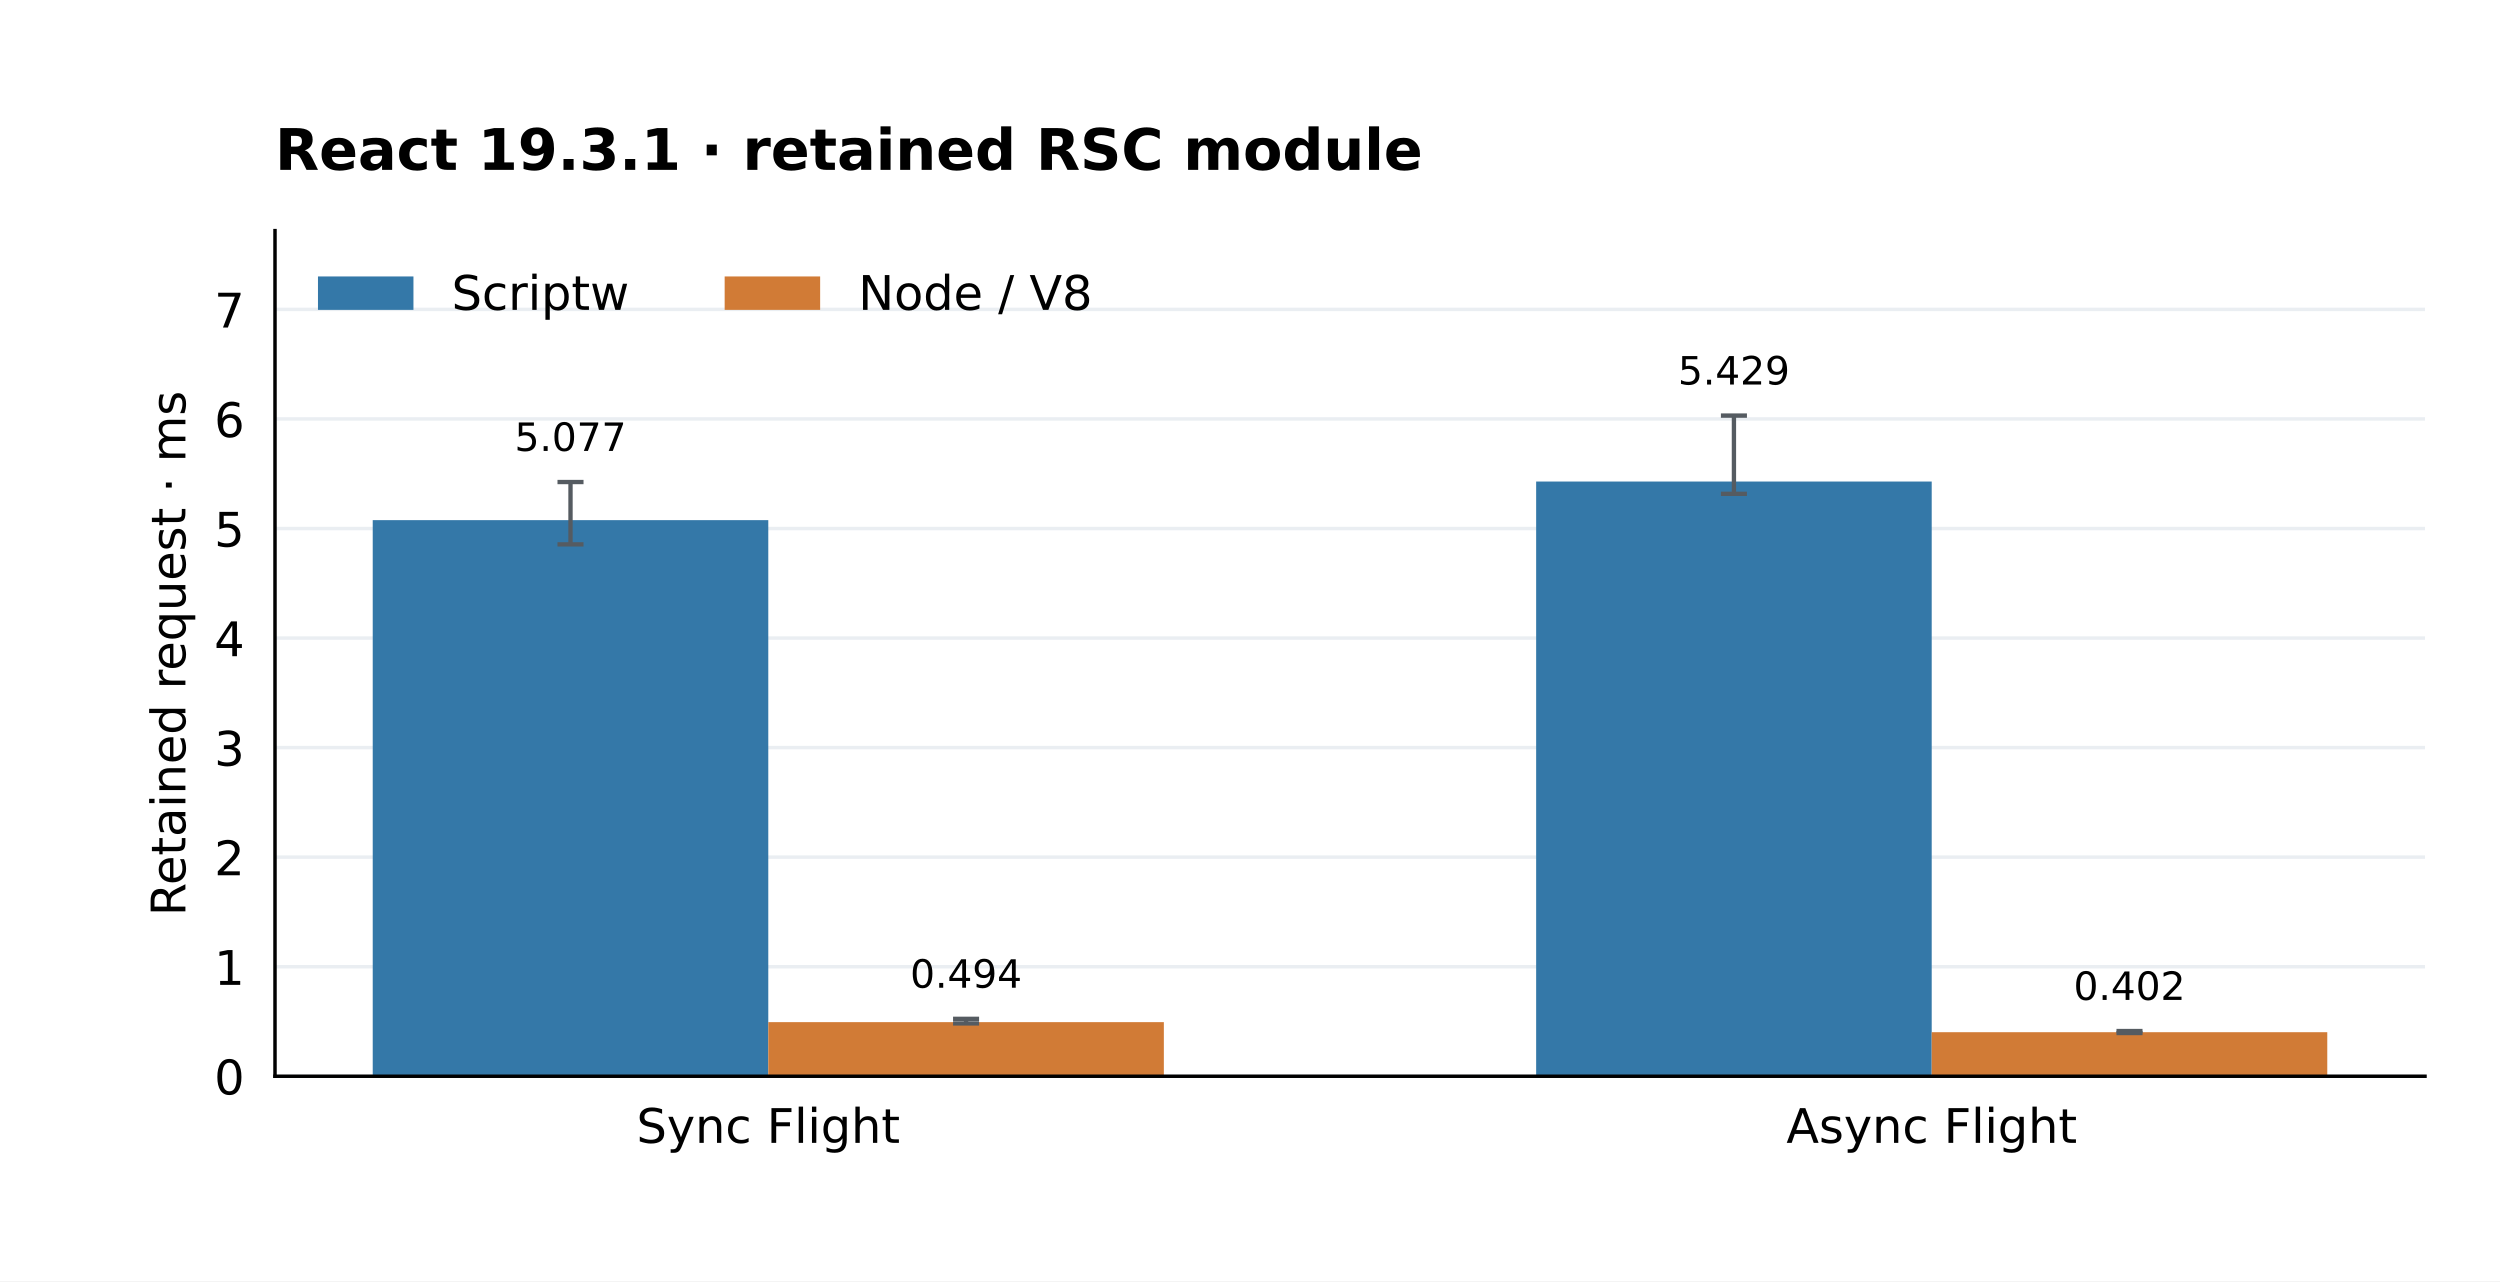
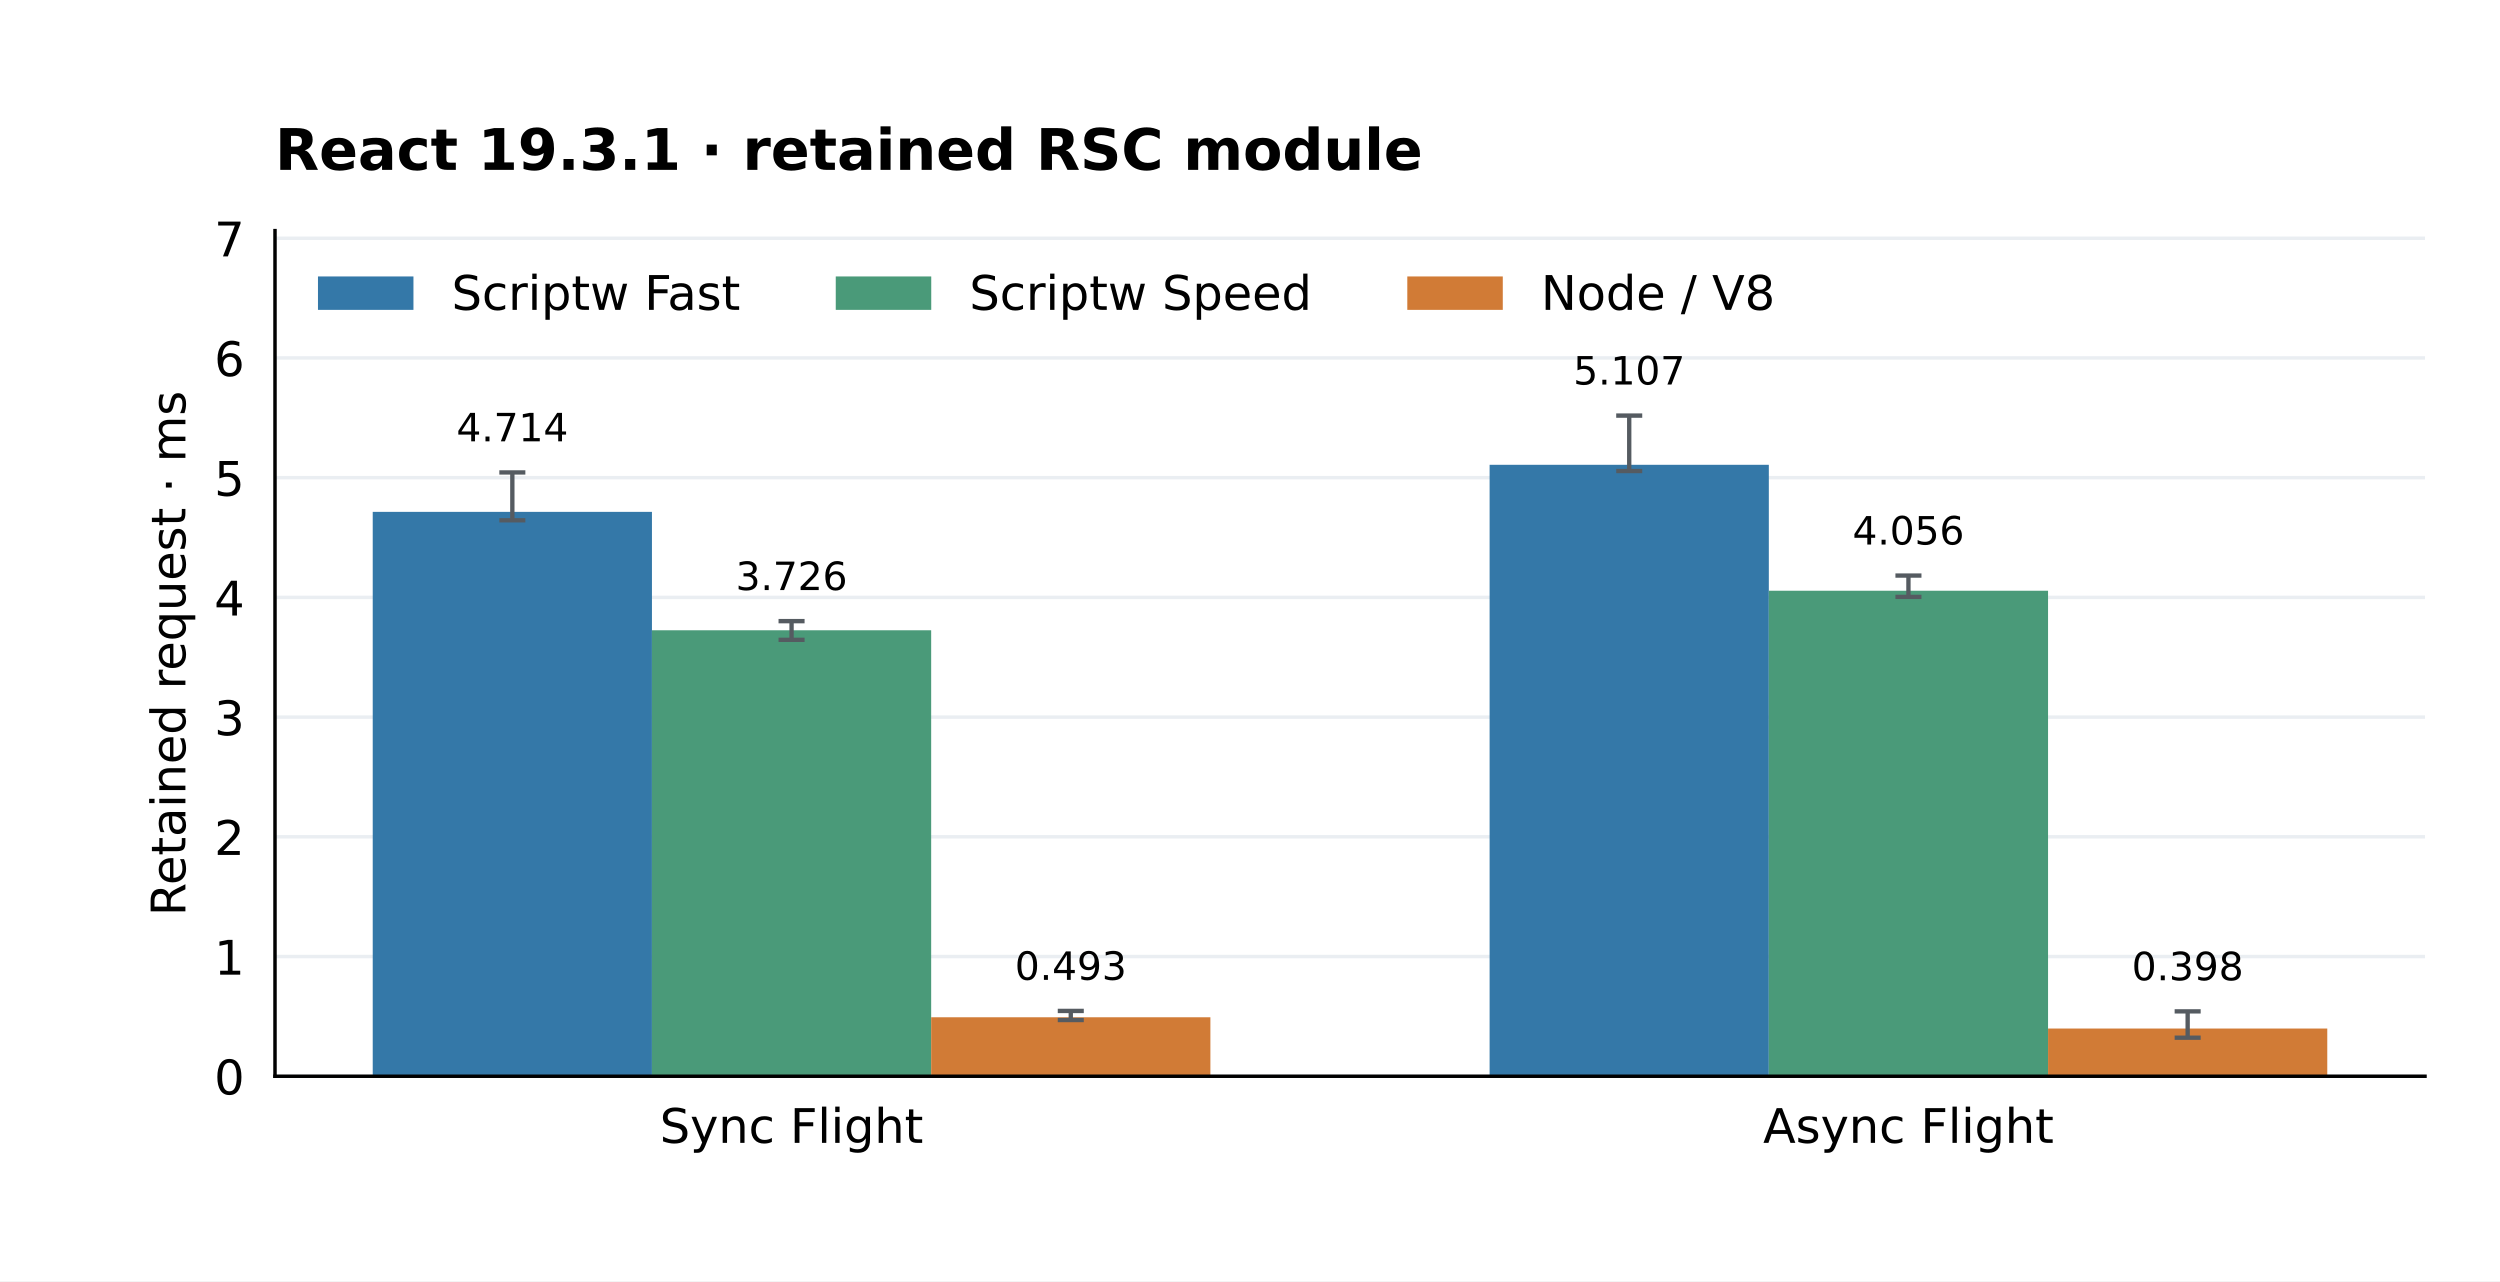
<svg xmlns="http://www.w3.org/2000/svg" xmlns:xlink="http://www.w3.org/1999/xlink" width="576pt" height="295.2pt" viewBox="0 0 576 295.2" version="1.1">
  <defs>
    <style type="text/css">*{stroke-linejoin: round; stroke-linecap: butt}</style>
  </defs>
  <g id="figure_1">
    <g id="patch_1">
      <path d="M 0 295.2 L 576 295.2 L 576 0 L 0 0 z " style="fill: #ffffff" />
    </g>
    <g id="axes_1">
      <g id="patch_2">
        <path d="M 63.36 247.968 L 558.72 247.968 L 558.72 53.136 L 63.36 53.136 z " style="fill: #ffffff" />
      </g>
      <g id="matplotlib.axis_1">
        <g id="xtick_1">
          <g id="line2d_1" />
          <g id="text_1">
-             <text style="font-size: 11px; font-family: 'DejaVu Sans'; text-anchor: middle" x="177.014" y="263.326" transform="rotate(-0 177.014 263.3263)">Sync Flight</text>
+             <text style="font-size: 11px; font-family: 'DejaVu Sans'; text-anchor: middle" x="182.375" y="263.326" transform="rotate(-0 182.3751 263.3263)">Sync Flight</text>
          </g>
        </g>
        <g id="xtick_2">
          <g id="line2d_2" />
          <g id="text_2">
-             <text style="font-size: 11px; font-family: 'DejaVu Sans'; text-anchor: middle" x="445.066" y="263.326" transform="rotate(-0 445.066 263.3263)">Async Flight</text>
+             <text style="font-size: 11px; font-family: 'DejaVu Sans'; text-anchor: middle" x="439.705" y="263.326" transform="rotate(-0 439.7049 263.3263)">Async Flight</text>
          </g>
        </g>
      </g>
      <g id="matplotlib.axis_2">
        <g id="ytick_1">
          <g id="line2d_3">
            <path d="M 63.36 247.968 L 558.72 247.968 " clip-path="url(#p833538aeba)" style="fill: none; stroke: #eaeef2; stroke-width: 0.8; stroke-linecap: square" />
          </g>
          <g id="line2d_4" />
          <g id="text_3">
            <text style="font-size: 11px; font-family: 'DejaVu Sans'; text-anchor: end" x="56.36" y="252.147" transform="rotate(-0 56.36 252.1467)">0</text>
          </g>
        </g>
        <g id="ytick_2">
          <g id="line2d_5">
-             <path d="M 63.36 222.728 L 558.72 222.728 " clip-path="url(#p833538aeba)" style="fill: none; stroke: #eaeef2; stroke-width: 0.8; stroke-linecap: square" />
+             <path d="M 63.36 220.385 L 558.72 220.385 " clip-path="url(#p833538aeba)" style="fill: none; stroke: #eaeef2; stroke-width: 0.8; stroke-linecap: square" />
          </g>
          <g id="line2d_6" />
          <g id="text_4">
-             <text style="font-size: 11px; font-family: 'DejaVu Sans'; text-anchor: end" x="56.36" y="226.906" transform="rotate(-0 56.36 226.9064)">1</text>
+             <text style="font-size: 11px; font-family: 'DejaVu Sans'; text-anchor: end" x="56.36" y="224.564" transform="rotate(-0 56.36 224.5641)">1</text>
          </g>
        </g>
        <g id="ytick_3">
          <g id="line2d_7">
-             <path d="M 63.36 197.487 L 558.72 197.487 " clip-path="url(#p833538aeba)" style="fill: none; stroke: #eaeef2; stroke-width: 0.8; stroke-linecap: square" />
+             <path d="M 63.36 192.803 L 558.72 192.803 " clip-path="url(#p833538aeba)" style="fill: none; stroke: #eaeef2; stroke-width: 0.8; stroke-linecap: square" />
          </g>
          <g id="line2d_8" />
          <g id="text_5">
-             <text style="font-size: 11px; font-family: 'DejaVu Sans'; text-anchor: end" x="56.36" y="201.666" transform="rotate(-0 56.36 201.6662)">2</text>
+             <text style="font-size: 11px; font-family: 'DejaVu Sans'; text-anchor: end" x="56.36" y="196.982" transform="rotate(-0 56.36 196.9816)">2</text>
          </g>
        </g>
        <g id="ytick_4">
          <g id="line2d_9">
-             <path d="M 63.36 172.247 L 558.72 172.247 " clip-path="url(#p833538aeba)" style="fill: none; stroke: #eaeef2; stroke-width: 0.8; stroke-linecap: square" />
+             <path d="M 63.36 165.22 L 558.72 165.22 " clip-path="url(#p833538aeba)" style="fill: none; stroke: #eaeef2; stroke-width: 0.8; stroke-linecap: square" />
          </g>
          <g id="line2d_10" />
          <g id="text_6">
-             <text style="font-size: 11px; font-family: 'DejaVu Sans'; text-anchor: end" x="56.36" y="176.426" transform="rotate(-0 56.36 176.4259)">3</text>
+             <text style="font-size: 11px; font-family: 'DejaVu Sans'; text-anchor: end" x="56.36" y="169.399" transform="rotate(-0 56.36 169.399)">3</text>
          </g>
        </g>
        <g id="ytick_5">
          <g id="line2d_11">
-             <path d="M 63.36 147.007 L 558.72 147.007 " clip-path="url(#p833538aeba)" style="fill: none; stroke: #eaeef2; stroke-width: 0.8; stroke-linecap: square" />
+             <path d="M 63.36 137.638 L 558.72 137.638 " clip-path="url(#p833538aeba)" style="fill: none; stroke: #eaeef2; stroke-width: 0.8; stroke-linecap: square" />
          </g>
          <g id="line2d_12" />
          <g id="text_7">
-             <text style="font-size: 11px; font-family: 'DejaVu Sans'; text-anchor: end" x="56.36" y="151.186" transform="rotate(-0 56.36 151.1857)">4</text>
+             <text style="font-size: 11px; font-family: 'DejaVu Sans'; text-anchor: end" x="56.36" y="141.816" transform="rotate(-0 56.36 141.8165)">4</text>
          </g>
        </g>
        <g id="ytick_6">
          <g id="line2d_13">
-             <path d="M 63.36 121.767 L 558.72 121.767 " clip-path="url(#p833538aeba)" style="fill: none; stroke: #eaeef2; stroke-width: 0.8; stroke-linecap: square" />
+             <path d="M 63.36 110.055 L 558.72 110.055 " clip-path="url(#p833538aeba)" style="fill: none; stroke: #eaeef2; stroke-width: 0.8; stroke-linecap: square" />
          </g>
          <g id="line2d_14" />
          <g id="text_8">
-             <text style="font-size: 11px; font-family: 'DejaVu Sans'; text-anchor: end" x="56.36" y="125.945" transform="rotate(-0 56.36 125.9454)">5</text>
+             <text style="font-size: 11px; font-family: 'DejaVu Sans'; text-anchor: end" x="56.36" y="114.234" transform="rotate(-0 56.36 114.2339)">5</text>
          </g>
        </g>
        <g id="ytick_7">
          <g id="line2d_15">
-             <path d="M 63.36 96.526 L 558.72 96.526 " clip-path="url(#p833538aeba)" style="fill: none; stroke: #eaeef2; stroke-width: 0.8; stroke-linecap: square" />
+             <path d="M 63.36 82.473 L 558.72 82.473 " clip-path="url(#p833538aeba)" style="fill: none; stroke: #eaeef2; stroke-width: 0.8; stroke-linecap: square" />
          </g>
          <g id="line2d_16" />
          <g id="text_9">
-             <text style="font-size: 11px; font-family: 'DejaVu Sans'; text-anchor: end" x="56.36" y="100.705" transform="rotate(-0 56.36 100.7051)">6</text>
+             <text style="font-size: 11px; font-family: 'DejaVu Sans'; text-anchor: end" x="56.36" y="86.651" transform="rotate(-0 56.36 86.65133)">6</text>
          </g>
        </g>
        <g id="ytick_8">
          <g id="line2d_17">
-             <path d="M 63.36 71.286 L 558.72 71.286 " clip-path="url(#p833538aeba)" style="fill: none; stroke: #eaeef2; stroke-width: 0.8; stroke-linecap: square" />
+             <path d="M 63.36 54.89 L 558.72 54.89 " clip-path="url(#p833538aeba)" style="fill: none; stroke: #eaeef2; stroke-width: 0.8; stroke-linecap: square" />
          </g>
          <g id="line2d_18" />
          <g id="text_10">
-             <text style="font-size: 11px; font-family: 'DejaVu Sans'; text-anchor: end" x="56.36" y="75.465" transform="rotate(-0 56.36 75.46486)">7</text>
+             <text style="font-size: 11px; font-family: 'DejaVu Sans'; text-anchor: end" x="56.36" y="59.069" transform="rotate(-0 56.36 59.06877)">7</text>
          </g>
        </g>
        <g id="text_11">
          <text style="font-size: 11px; font-family: 'DejaVu Sans'; text-anchor: middle" x="42.719" y="150.552" transform="rotate(-90 42.71867 150.552)">Retained request · ms</text>
        </g>
      </g>
      <g id="patch_3">
-         <path d="M 85.876 247.968 L 177.014 247.968 L 177.014 119.835 L 85.876 119.835 z " clip-path="url(#p833538aeba)" style="fill: #3478a8" />
+         <path d="M 85.876 247.968 L 150.209 247.968 L 150.209 117.935 L 85.876 117.935 z " clip-path="url(#p833538aeba)" style="fill: #3478a8" />
      </g>
      <g id="patch_4">
-         <path d="M 353.928 247.968 L 445.066 247.968 L 445.066 110.945 L 353.928 110.945 z " clip-path="url(#p833538aeba)" style="fill: #3478a8" />
+         <path d="M 343.206 247.968 L 407.539 247.968 L 407.539 107.093 L 343.206 107.093 z " clip-path="url(#p833538aeba)" style="fill: #3478a8" />
      </g>
      <g id="patch_5">
-         <path d="M 177.014 247.968 L 268.152 247.968 L 268.152 235.493 L 177.014 235.493 z " clip-path="url(#p833538aeba)" style="fill: #d17b36" />
+         <path d="M 150.209 247.968 L 214.541 247.968 L 214.541 145.206 L 150.209 145.206 z " clip-path="url(#p833538aeba)" style="fill: #4a9a79" />
      </g>
      <g id="patch_6">
-         <path d="M 445.066 247.968 L 536.204 247.968 L 536.204 237.824 L 445.066 237.824 z " clip-path="url(#p833538aeba)" style="fill: #d17b36" />
+         <path d="M 407.539 247.968 L 471.871 247.968 L 471.871 136.1 L 407.539 136.1 z " clip-path="url(#p833538aeba)" style="fill: #4a9a79" />
+       </g>
+       <g id="patch_7">
+         <path d="M 214.541 247.968 L 278.874 247.968 L 278.874 234.384 L 214.541 234.384 z " clip-path="url(#p833538aeba)" style="fill: #d17b36" />
+       </g>
+       <g id="patch_8">
+         <path d="M 471.871 247.968 L 536.204 247.968 L 536.204 236.981 L 471.871 236.981 z " clip-path="url(#p833538aeba)" style="fill: #d17b36" />
      </g>
      <g id="LineCollection_1">
-         <path d="M 131.445 125.428 L 131.445 111.061 " clip-path="url(#p833538aeba)" style="fill: none; stroke: #555b61" />
-         <path d="M 399.497 113.781 L 399.497 95.755 " clip-path="url(#p833538aeba)" style="fill: none; stroke: #555b61" />
+         <path d="M 118.043 119.871 L 118.043 108.845 " clip-path="url(#p833538aeba)" style="fill: none; stroke: #555b61" />
+         <path d="M 375.372 108.52 L 375.372 95.755 " clip-path="url(#p833538aeba)" style="fill: none; stroke: #555b61" />
      </g>
      <g id="line2d_19">
        <defs>
          <path id="mf1cd270943" d="M 3 0 L -3 -0 " style="stroke: #555b61" />
        </defs>
        <g clip-path="url(#p833538aeba)">
-           <use xlink:href="#mf1cd270943" x="131.445" y="125.428" style="fill: #1f77b4; stroke: #555b61" />
-           <use xlink:href="#mf1cd270943" x="399.497" y="113.781" style="fill: #1f77b4; stroke: #555b61" />
+           <use xlink:href="#mf1cd270943" x="118.043" y="119.871" style="fill: #1f77b4; stroke: #555b61" />
+           <use xlink:href="#mf1cd270943" x="375.372" y="108.52" style="fill: #1f77b4; stroke: #555b61" />
        </g>
      </g>
      <g id="line2d_20">
        <g clip-path="url(#p833538aeba)">
-           <use xlink:href="#mf1cd270943" x="131.445" y="111.061" style="fill: #1f77b4; stroke: #555b61" />
-           <use xlink:href="#mf1cd270943" x="399.497" y="95.755" style="fill: #1f77b4; stroke: #555b61" />
+           <use xlink:href="#mf1cd270943" x="118.043" y="108.845" style="fill: #1f77b4; stroke: #555b61" />
+           <use xlink:href="#mf1cd270943" x="375.372" y="95.755" style="fill: #1f77b4; stroke: #555b61" />
        </g>
      </g>
      <g id="LineCollection_2">
-         <path d="M 222.583 235.802 L 222.583 234.736 " clip-path="url(#p833538aeba)" style="fill: none; stroke: #555b61" />
-         <path d="M 490.635 238.007 L 490.635 237.549 " clip-path="url(#p833538aeba)" style="fill: none; stroke: #555b61" />
+         <path d="M 182.375 147.422 L 182.375 143.109 " clip-path="url(#p833538aeba)" style="fill: none; stroke: #555b61" />
+         <path d="M 439.705 137.524 L 439.705 132.617 " clip-path="url(#p833538aeba)" style="fill: none; stroke: #555b61" />
      </g>
      <g id="line2d_21">
        <g clip-path="url(#p833538aeba)">
-           <use xlink:href="#mf1cd270943" x="222.583" y="235.802" style="fill: #1f77b4; stroke: #555b61" />
-           <use xlink:href="#mf1cd270943" x="490.635" y="238.007" style="fill: #1f77b4; stroke: #555b61" />
+           <use xlink:href="#mf1cd270943" x="182.375" y="147.422" style="fill: #1f77b4; stroke: #555b61" />
+           <use xlink:href="#mf1cd270943" x="439.705" y="137.524" style="fill: #1f77b4; stroke: #555b61" />
        </g>
      </g>
      <g id="line2d_22">
        <g clip-path="url(#p833538aeba)">
-           <use xlink:href="#mf1cd270943" x="222.583" y="234.736" style="fill: #1f77b4; stroke: #555b61" />
-           <use xlink:href="#mf1cd270943" x="490.635" y="237.549" style="fill: #1f77b4; stroke: #555b61" />
-         </g>
-       </g>
-       <g id="patch_7">
+           <use xlink:href="#mf1cd270943" x="182.375" y="143.109" style="fill: #1f77b4; stroke: #555b61" />
+           <use xlink:href="#mf1cd270943" x="439.705" y="132.617" style="fill: #1f77b4; stroke: #555b61" />
+         </g>
+       </g>
+       <g id="LineCollection_3">
+         <path d="M 246.708 235.011 L 246.708 232.92 " clip-path="url(#p833538aeba)" style="fill: none; stroke: #555b61" />
+         <path d="M 504.037 239.08 L 504.037 233.017 " clip-path="url(#p833538aeba)" style="fill: none; stroke: #555b61" />
+       </g>
+       <g id="line2d_23">
+         <g clip-path="url(#p833538aeba)">
+           <use xlink:href="#mf1cd270943" x="246.708" y="235.011" style="fill: #1f77b4; stroke: #555b61" />
+           <use xlink:href="#mf1cd270943" x="504.037" y="239.08" style="fill: #1f77b4; stroke: #555b61" />
+         </g>
+       </g>
+       <g id="line2d_24">
+         <g clip-path="url(#p833538aeba)">
+           <use xlink:href="#mf1cd270943" x="246.708" y="232.92" style="fill: #1f77b4; stroke: #555b61" />
+           <use xlink:href="#mf1cd270943" x="504.037" y="233.017" style="fill: #1f77b4; stroke: #555b61" />
+         </g>
+       </g>
+       <g id="patch_9">
        <path d="M 63.36 247.968 L 63.36 53.136 " style="fill: none; stroke: #000000; stroke-width: 0.8; stroke-linejoin: miter; stroke-linecap: square" />
      </g>
-       <g id="patch_8">
+       <g id="patch_10">
        <path d="M 63.36 247.968 L 558.72 247.968 " style="fill: none; stroke: #000000; stroke-width: 0.8; stroke-linejoin: miter; stroke-linecap: square" />
      </g>
      <g id="text_12">
-         <text style="font-size: 9px; font-family: 'DejaVu Sans'; text-anchor: middle" x="131.445" y="103.899" transform="rotate(-0 131.4452 103.8994)">5.077</text>
+         <text style="font-size: 9px; font-family: 'DejaVu Sans'; text-anchor: middle" x="118.043" y="101.683" transform="rotate(-0 118.0426 101.6827)">4.714</text>
      </g>
      <g id="text_13">
-         <text style="font-size: 9px; font-family: 'DejaVu Sans'; text-anchor: middle" x="399.497" y="88.593" transform="rotate(-0 399.4971 88.59339)">5.429</text>
+         <text style="font-size: 9px; font-family: 'DejaVu Sans'; text-anchor: middle" x="375.372" y="88.593" transform="rotate(-0 375.3725 88.59339)">5.107</text>
      </g>
      <g id="text_14">
-         <text style="font-size: 9px; font-family: 'DejaVu Sans'; text-anchor: middle" x="222.583" y="227.574" transform="rotate(-0 222.5829 227.5743)">0.494</text>
+         <text style="font-size: 9px; font-family: 'DejaVu Sans'; text-anchor: middle" x="182.375" y="135.947" transform="rotate(-0 182.3751 135.9472)">3.726</text>
      </g>
      <g id="text_15">
-         <text style="font-size: 9px; font-family: 'DejaVu Sans'; text-anchor: middle" x="490.635" y="230.387" transform="rotate(-0 490.6348 230.3871)">0.402</text>
+         <text style="font-size: 9px; font-family: 'DejaVu Sans'; text-anchor: middle" x="439.705" y="125.455" transform="rotate(-0 439.7049 125.4553)">4.056</text>
      </g>
      <g id="text_16">
+         <text style="font-size: 9px; font-family: 'DejaVu Sans'; text-anchor: middle" x="246.708" y="225.758" transform="rotate(-0 246.7075 225.7581)">0.493</text>
+       </g>
+       <g id="text_17">
+         <text style="font-size: 9px; font-family: 'DejaVu Sans'; text-anchor: middle" x="504.037" y="225.855" transform="rotate(-0 504.0374 225.8553)">0.398</text>
+       </g>
+       <g id="text_18">
        <text style="font-weight: 700; font-size: 13.2px; font-family: 'DejaVu Sans'; text-anchor: start" x="63.36" y="39.136" transform="rotate(-0 63.36 39.136)">React 19.3.1 · retained RSC module</text>
      </g>
      <g id="legend_1">
-         <g id="patch_9">
+         <g id="patch_11">
          <path d="M 73.26 71.394 L 95.26 71.394 L 95.26 63.694 L 73.26 63.694 z " style="fill: #3478a8" />
        </g>
-         <g id="text_17">
-           <text style="font-size: 11px; font-family: 'DejaVu Sans'; text-anchor: start" x="104.06" y="71.394" transform="rotate(-0 104.06 71.39428)">Scriptw</text>
-         </g>
-         <g id="patch_10">
-           <path d="M 166.961 71.394 L 188.961 71.394 L 188.961 63.694 L 166.961 63.694 z " style="fill: #d17b36" />
-         </g>
-         <g id="text_18">
-           <text style="font-size: 11px; font-family: 'DejaVu Sans'; text-anchor: start" x="197.761" y="71.394" transform="rotate(-0 197.7611 71.39428)">Node / V8</text>
+         <g id="text_19">
+           <text style="font-size: 11px; font-family: 'DejaVu Sans'; text-anchor: start" x="104.06" y="71.394" transform="rotate(-0 104.06 71.39428)">Scriptw Fast</text>
+         </g>
+         <g id="patch_12">
+           <path d="M 192.558 71.394 L 214.558 71.394 L 214.558 63.694 L 192.558 63.694 z " style="fill: #4a9a79" />
+         </g>
+         <g id="text_20">
+           <text style="font-size: 11px; font-family: 'DejaVu Sans'; text-anchor: start" x="223.358" y="71.394" transform="rotate(-0 223.3584 71.39428)">Scriptw Speed</text>
+         </g>
+         <g id="patch_13">
+           <path d="M 324.242 71.394 L 346.242 71.394 L 346.242 63.694 L 324.242 63.694 z " style="fill: #d17b36" />
+         </g>
+         <g id="text_21">
+           <text style="font-size: 11px; font-family: 'DejaVu Sans'; text-anchor: start" x="355.042" y="71.394" transform="rotate(-0 355.0422 71.39428)">Node / V8</text>
        </g>
      </g>
    </g>
  </g>
  <defs>
    <clipPath id="p833538aeba">
      <rect x="63.36" y="53.136" width="495.36" height="194.832" />
    </clipPath>
  </defs>
</svg>
